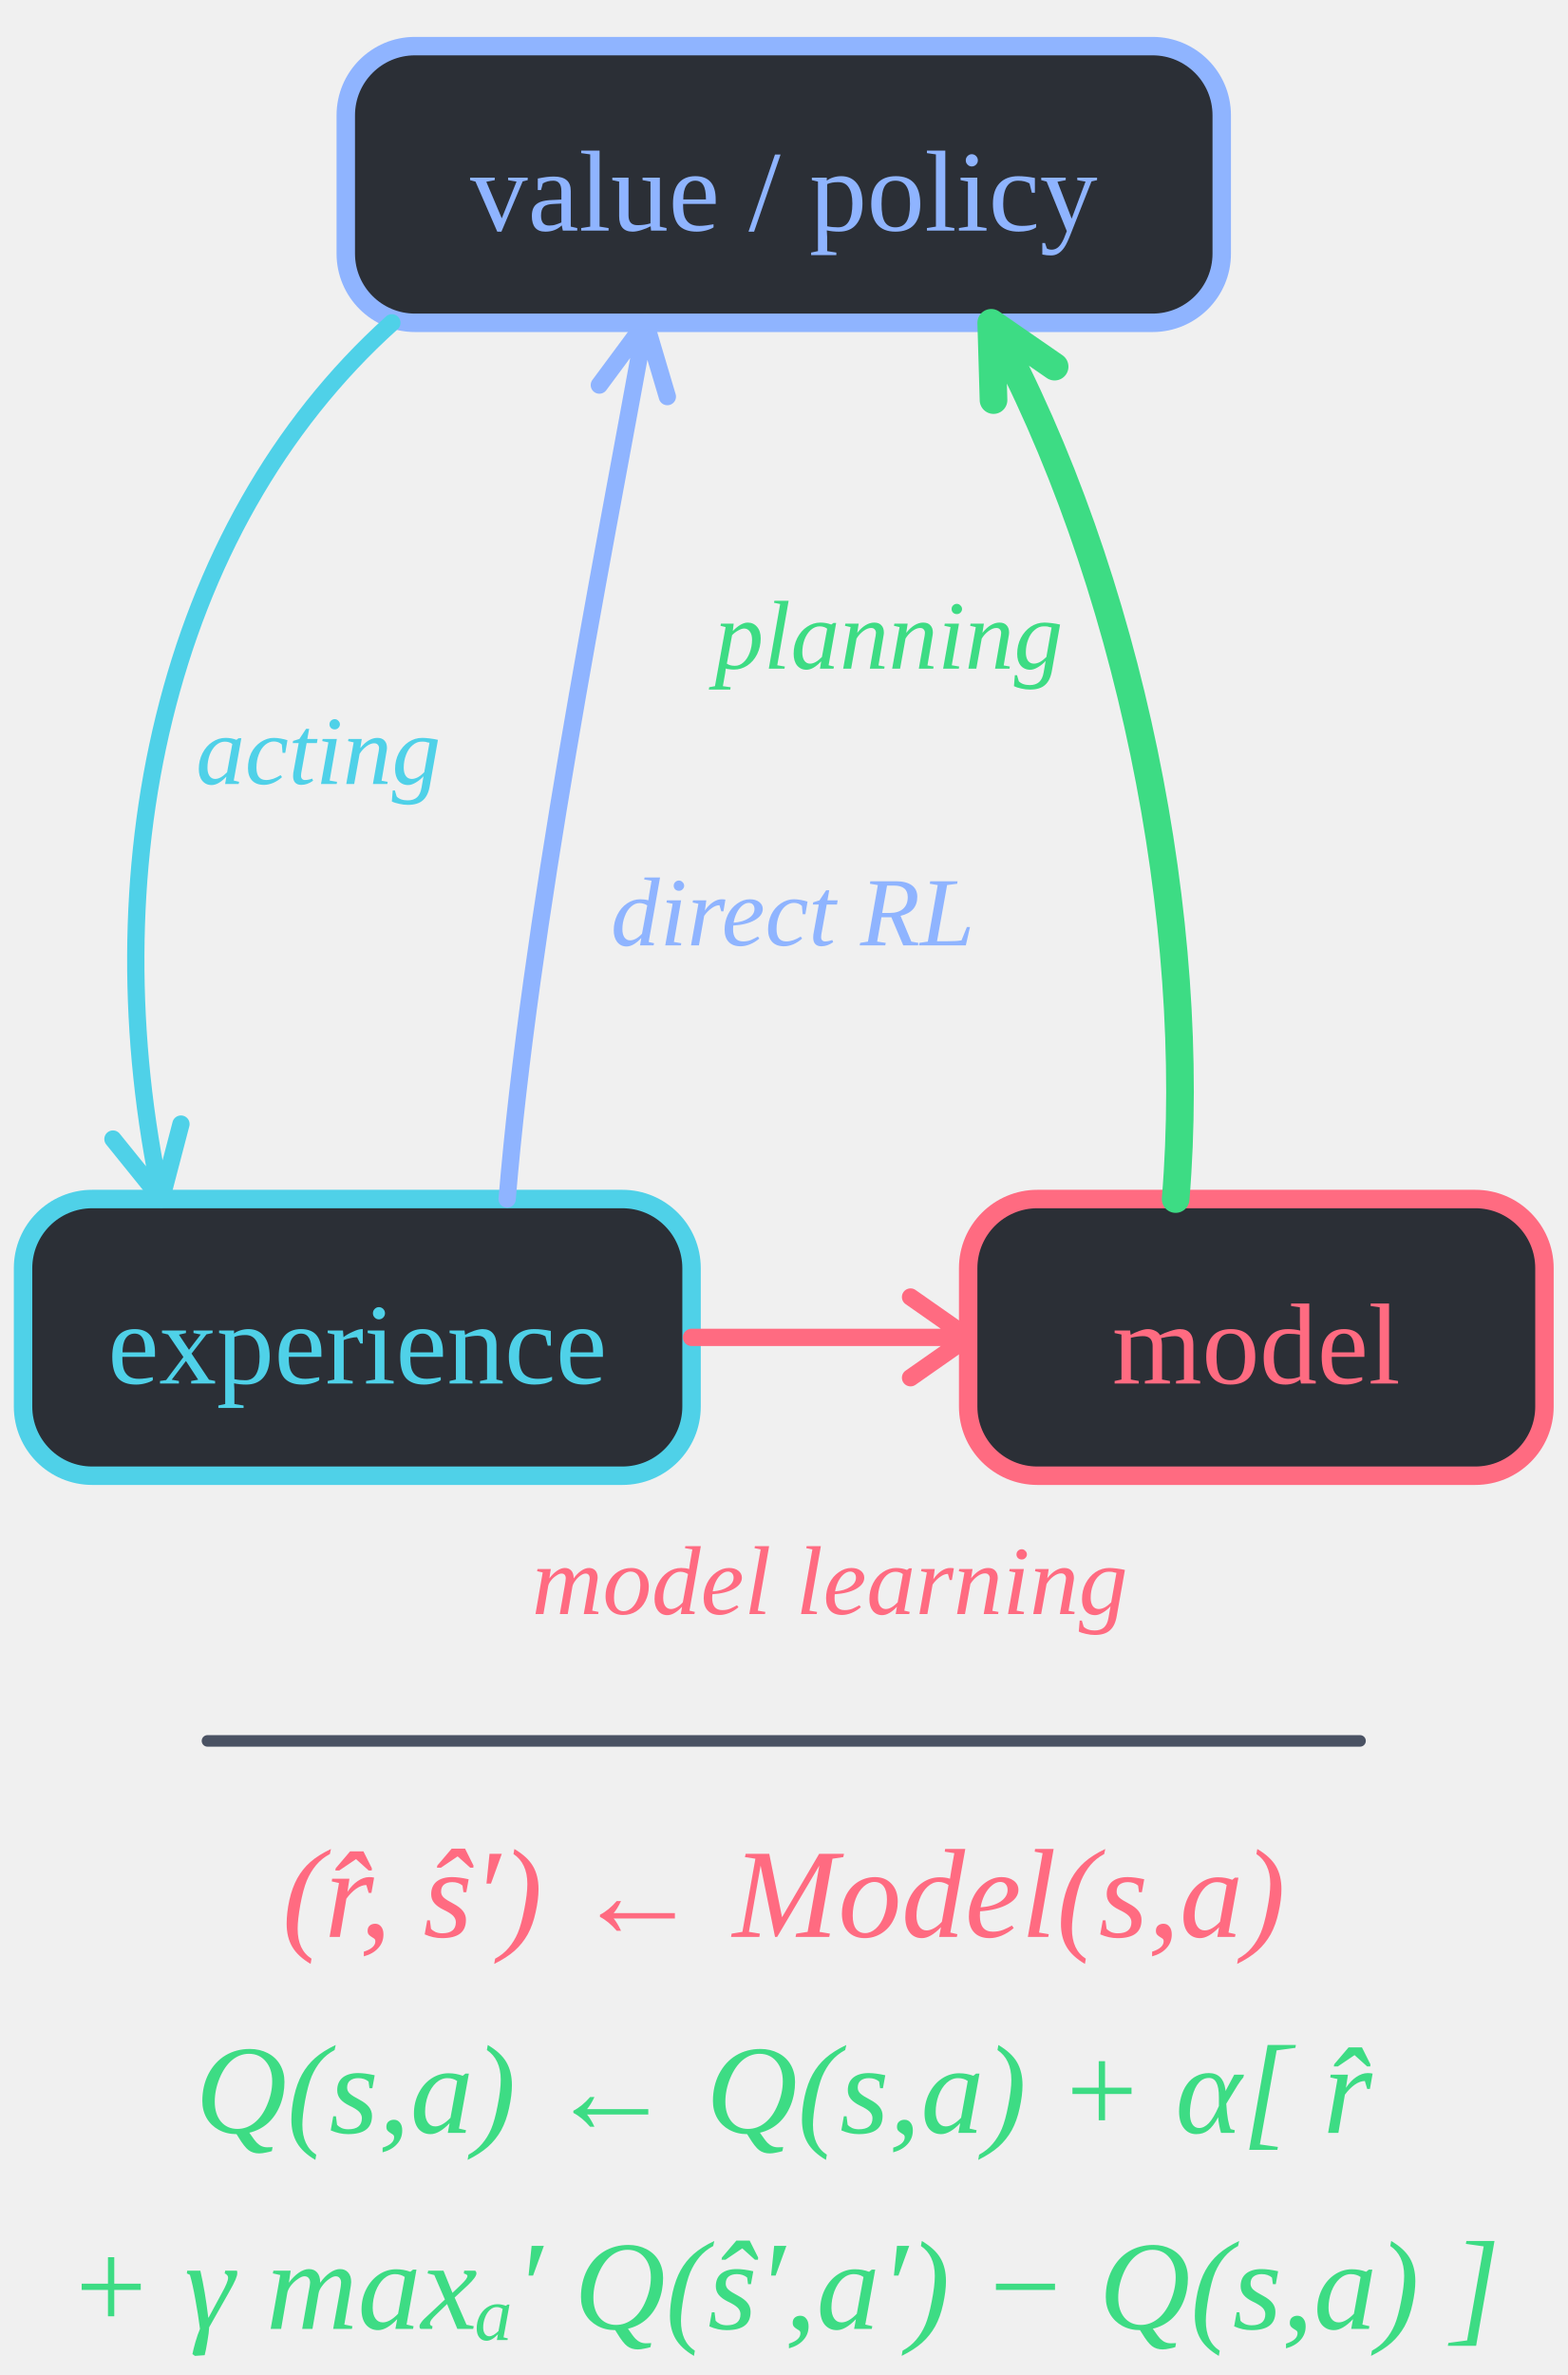
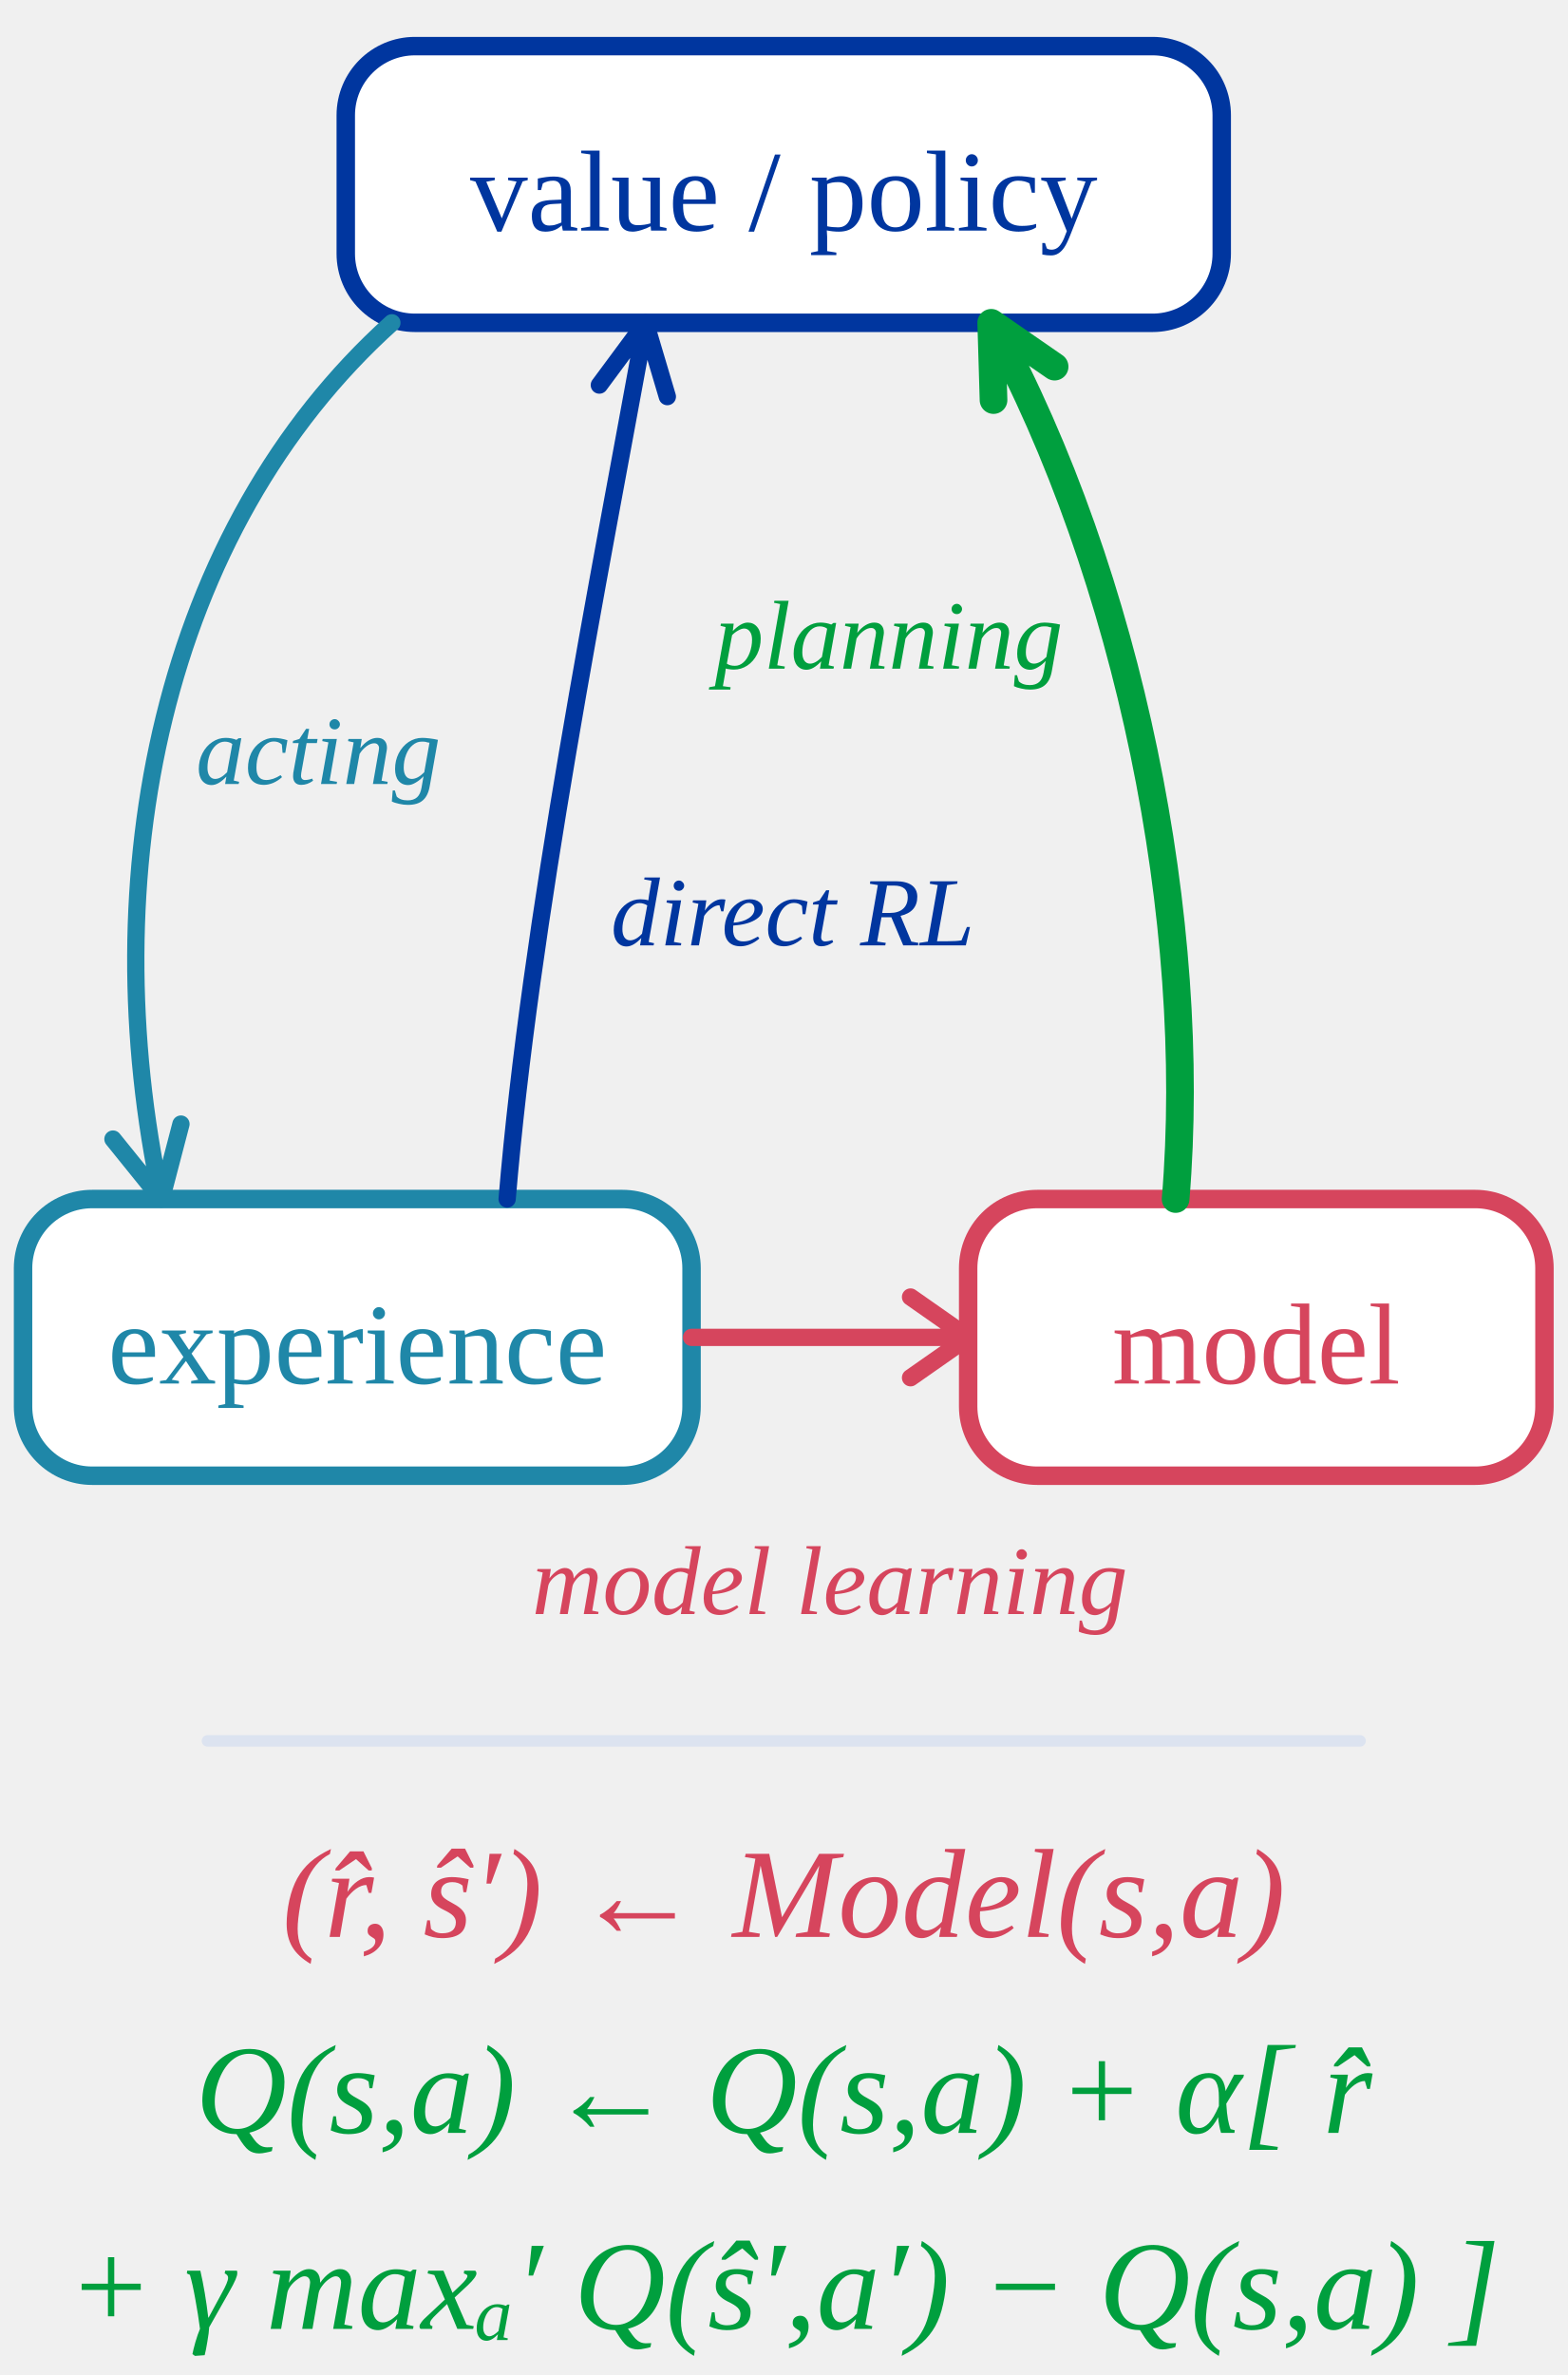
<svg xmlns="http://www.w3.org/2000/svg" width="136" height="206" viewBox="0 0 136 206">
  <style>.eq { font-family: Georgia, "Times New Roman", serif; font-style: italic; } .txt { font-family: Georgia, "Times New Roman", serif; }</style>
  <g fill="none" stroke-linecap="round" stroke-linejoin="round" stroke-width="2">
-     <rect x="30" y="4" width="76" height="24" rx="6" fill="#2b2f36" stroke="#8fb4ff" stroke-width="1.6" />
-     <rect x="2" y="104" width="58" height="24" rx="6" fill="#2b2f36" stroke="#4fd1e8" stroke-width="1.6" />
-     <rect x="84" y="104" width="50" height="24" rx="6" fill="#2b2f36" stroke="#ff6b81" stroke-width="1.6" />
+     <rect x="30" y="4" width="76" height="24" rx="6" fill="#ffffff" stroke="#00369f" stroke-width="1.6" />
+     <rect x="2" y="104" width="58" height="24" rx="6" fill="#ffffff" stroke="#1f87a8" stroke-width="1.6" />
+     <rect x="84" y="104" width="50" height="24" rx="6" fill="#ffffff" stroke="#d6455d" stroke-width="1.6" />
    <g class="txt" font-size="10" stroke="none" text-anchor="middle">
-       <text x="68" y="20" fill="#8fb4ff">value / policy</text>
-       <text x="31" y="120" fill="#4fd1e8">experience</text>
-       <text x="109" y="120" fill="#ff6b81">model</text>
+       <text x="68" y="20" fill="#00369f">value / policy</text>
+       <text x="31" y="120" fill="#1f87a8">experience</text>
+       <text x="109" y="120" fill="#d6455d">model</text>
    </g>
-     <path stroke="#4fd1e8" stroke-width="1.5" d="M34 28 C14 46 8 76 14 104 M15.7 97.5 L14 104 L9.8 98.8" />
-     <path stroke="#8fb4ff" stroke-width="1.5" d="M44 104 C46 80 52 50 56 28 M57.9 34.4 L56 28 L52 33.4" />
-     <path stroke="#ff6b81" stroke-width="1.5" d="M60 116 H84 M79 112.5 L84 116 L79 119.5" />
-     <path stroke="#3ddc84" stroke-width="2.4" d="M102 104 C104 80 98 50 86 28 M91.5 31.8 L86 28 L86.2 34.7" />
+     <path stroke="#1f87a8" stroke-width="1.5" d="M34 28 C14 46 8 76 14 104 M15.7 97.5 L14 104 L9.8 98.8" />
+     <path stroke="#00369f" stroke-width="1.5" d="M44 104 C46 80 52 50 56 28 M57.9 34.4 L56 28 L52 33.4" />
+     <path stroke="#d6455d" stroke-width="1.5" d="M60 116 H84 M79 112.5 L84 116 L79 119.5" />
+     <path stroke="#009f3e" stroke-width="2.4" d="M102 104 C104 80 98 50 86 28 M91.5 31.8 L86 28 L86.2 34.7" />
    <g class="eq" font-size="8.5" stroke="none">
-       <text x="17" y="68" fill="#4fd1e8">acting</text>
-       <text x="53" y="82" fill="#8fb4ff">direct RL</text>
-       <text x="62" y="58" fill="#3ddc84">planning</text>
-       <text x="72" y="140" fill="#ff6b81" text-anchor="middle">model learning</text>
+       <text x="17" y="68" fill="#1f87a8">acting</text>
+       <text x="53" y="82" fill="#00369f">direct RL</text>
+       <text x="62" y="58" fill="#009f3e">planning</text>
+       <text x="72" y="140" fill="#d6455d" text-anchor="middle">model learning</text>
    </g>
-     <path stroke="#4a5263" stroke-width="1" d="M18 151 H118" />
+     <path stroke="#dce3f0" stroke-width="1" d="M18 151 H118" />
    <g class="eq" font-size="11" stroke="none" text-anchor="middle">
-       <text x="68" y="168" fill="#ff6b81">(r̂, ŝ′) ← Model(s,a)</text>
-       <text x="68" y="185" fill="#3ddc84">Q(s,a) ← Q(s,a) + α[ r̂</text>
-       <text x="68" y="202" fill="#3ddc84">+ γ maxₐ′ Q(ŝ′,a′) − Q(s,a) ]</text>
+       <text x="68" y="168" fill="#d6455d">(r̂, ŝ′) ← Model(s,a)</text>
+       <text x="68" y="185" fill="#009f3e">Q(s,a) ← Q(s,a) + α[ r̂</text>
+       <text x="68" y="202" fill="#009f3e">+ γ maxₐ′ Q(ŝ′,a′) − Q(s,a) ]</text>
    </g>
  </g>
</svg>
